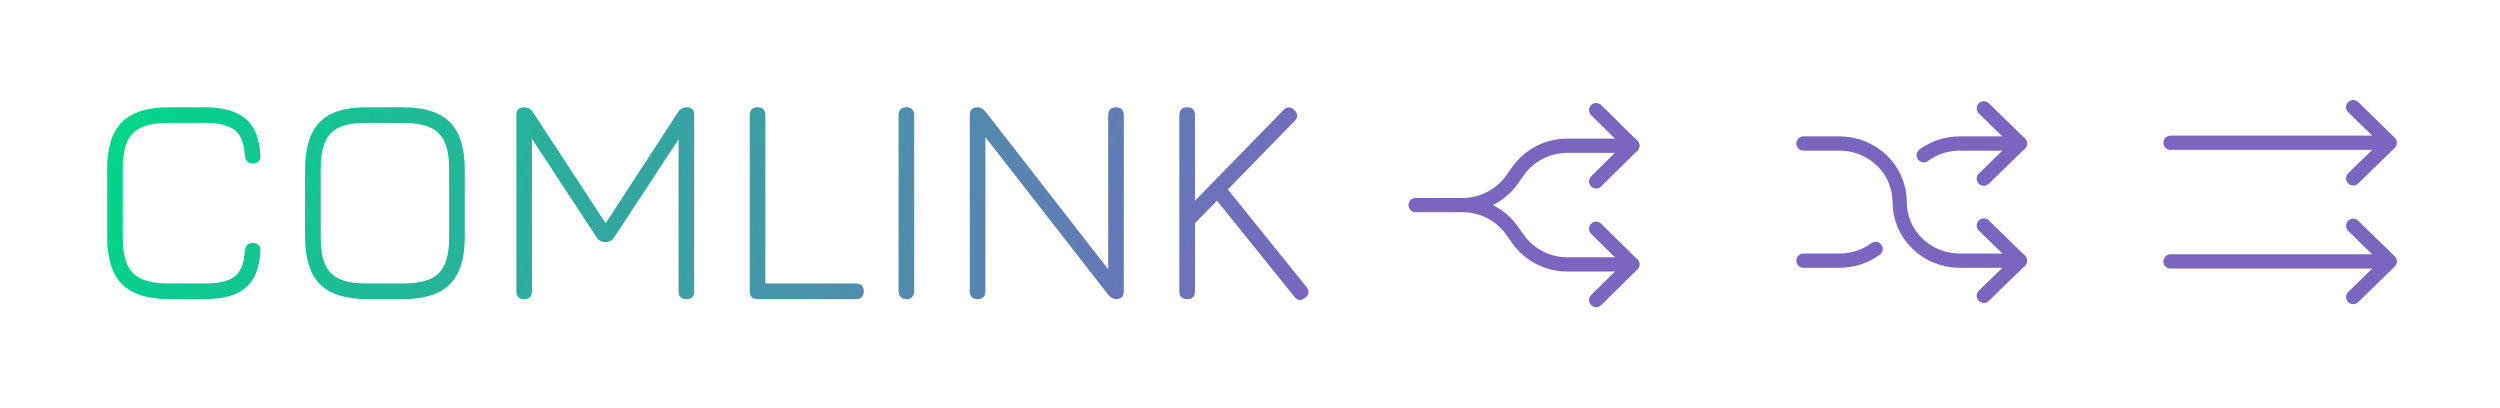
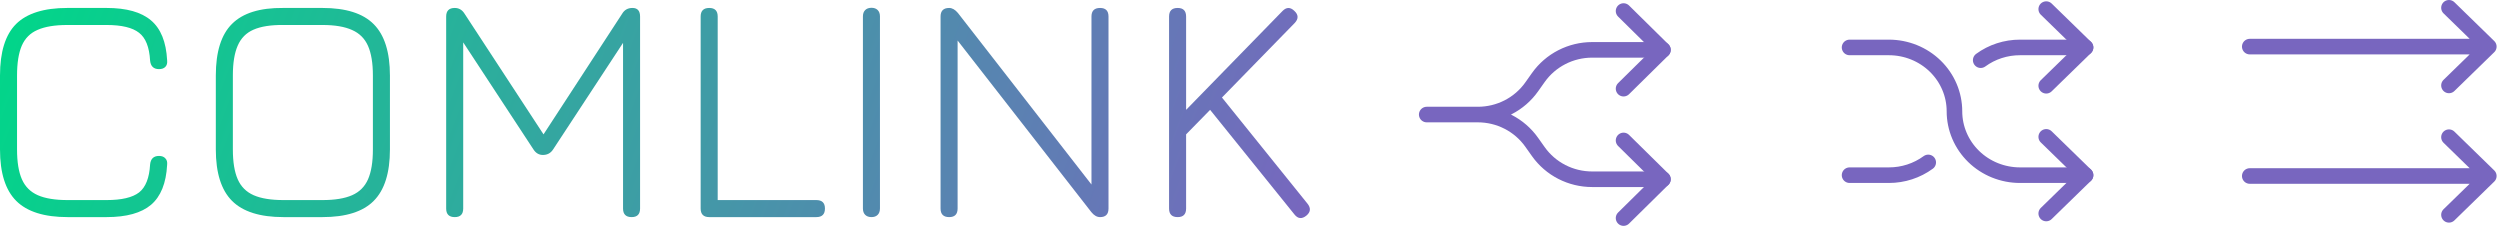
- <svg xmlns="http://www.w3.org/2000/svg" width="700" height="114" viewBox="0 0 700 114" fill="none">
-   <path d="M47.376 83.753C41.348 83.753 36.945 82.364 34.167 79.587C31.389 76.808 30 72.406 30 66.377V47.418C30 41.334 31.375 36.917 34.125 34.167C36.903 31.417 41.292 30.042 47.293 30.042H57.377C62.488 30.042 66.294 31.111 68.794 33.25C71.294 35.361 72.669 38.764 72.919 43.459C73.003 44.209 72.85 44.779 72.461 45.168C72.1 45.556 71.558 45.751 70.836 45.751C69.447 45.751 68.683 45.015 68.544 43.542C68.35 40.098 67.405 37.723 65.711 36.417C64.016 35.084 61.238 34.417 57.377 34.417H47.293C44.098 34.417 41.556 34.834 39.667 35.667C37.778 36.473 36.417 37.834 35.584 39.751C34.778 41.64 34.375 44.195 34.375 47.418V66.377C34.375 69.6 34.792 72.155 35.625 74.044C36.459 75.933 37.82 77.295 39.709 78.128C41.598 78.961 44.154 79.378 47.376 79.378H57.377C61.238 79.378 64.016 78.725 65.711 77.42C67.405 76.086 68.35 73.697 68.544 70.253C68.683 68.78 69.447 68.044 70.836 68.044C71.558 68.044 72.1 68.252 72.461 68.669C72.85 69.058 73.003 69.614 72.919 70.336C72.669 75.031 71.294 78.448 68.794 80.587C66.294 82.698 62.488 83.753 57.377 83.753H47.376Z" fill="url(#paint0_linear_2_608)" />
-   <path d="M102.8 83.753C96.771 83.753 92.368 82.364 89.59 79.587C86.812 76.808 85.423 72.406 85.423 66.377V47.376C85.423 41.292 86.812 36.875 89.59 34.125C92.368 31.347 96.744 29.986 102.716 30.042H112.8C118.828 30.042 123.217 31.431 125.968 34.209C128.746 36.987 130.135 41.39 130.135 47.418V66.377C130.135 72.406 128.746 76.808 125.968 79.587C123.217 82.364 118.828 83.753 112.8 83.753H102.8ZM102.8 79.378H112.8C115.995 79.378 118.537 78.961 120.426 78.128C122.315 77.295 123.676 75.933 124.509 74.044C125.343 72.155 125.759 69.6 125.759 66.377V47.418C125.759 44.223 125.343 41.681 124.509 39.792C123.676 37.903 122.315 36.542 120.426 35.709C118.537 34.847 115.995 34.417 112.8 34.417H102.716C99.522 34.389 96.98 34.792 95.091 35.625C93.23 36.431 91.882 37.792 91.049 39.709C90.215 41.598 89.799 44.154 89.799 47.376V66.377C89.799 69.6 90.215 72.155 91.049 74.044C91.882 75.933 93.243 77.295 95.132 78.128C97.021 78.961 99.577 79.378 102.8 79.378Z" fill="url(#paint1_linear_2_608)" />
-   <path d="M146.785 83.753C145.312 83.753 144.576 83.017 144.576 81.545V32.25C144.576 30.778 145.312 30.042 146.785 30.042C147.84 30.042 148.674 30.528 149.285 31.5L170.036 63.21L169.036 63.335L189.787 31.5C190.371 30.528 191.246 30.042 192.413 30.042C193.718 30.042 194.371 30.778 194.371 32.25V81.545C194.371 83.017 193.649 83.753 192.204 83.753C190.732 83.753 189.996 83.017 189.996 81.545V36.625L191.288 37.042L172.036 66.377C171.425 67.322 170.55 67.794 169.411 67.794C168.411 67.794 167.606 67.322 166.994 66.377L147.743 37.042L148.952 37.501V81.545C148.952 83.017 148.229 83.753 146.785 83.753Z" fill="url(#paint2_linear_2_608)" />
-   <path d="M212.137 83.753C210.665 83.753 209.929 83.017 209.929 81.545V32.25C209.929 30.778 210.665 30.042 212.137 30.042C213.582 30.042 214.304 30.778 214.304 32.25V79.378H239.639C241.111 79.378 241.847 80.1 241.847 81.545C241.847 83.017 241.111 83.753 239.639 83.753H212.137Z" fill="url(#paint3_linear_2_608)" />
-   <path d="M253.806 83.753C253.112 83.753 252.57 83.559 252.181 83.17C251.792 82.781 251.598 82.239 251.598 81.545V32.209C251.598 31.514 251.792 30.972 252.181 30.583C252.57 30.195 253.112 30 253.806 30C254.473 30 255.001 30.195 255.39 30.583C255.779 30.972 255.973 31.514 255.973 32.209V81.545C255.973 82.239 255.779 82.781 255.39 83.17C255.001 83.559 254.473 83.753 253.806 83.753Z" fill="url(#paint4_linear_2_608)" />
-   <path d="M273.746 83.753C272.274 83.753 271.537 83.017 271.537 81.545V32.25C271.537 30.778 272.274 30.042 273.746 30.042C274.524 30.042 275.274 30.472 275.996 31.333L311.29 76.67H310.29V32.25C310.29 30.778 311.026 30.042 312.498 30.042C313.943 30.042 314.665 30.778 314.665 32.25V81.545C314.665 83.017 313.943 83.753 312.498 83.753C311.693 83.753 310.943 83.323 310.248 82.462L274.913 37.126H275.913V81.545C275.913 83.017 275.19 83.753 273.746 83.753Z" fill="url(#paint5_linear_2_608)" />
-   <path d="M332.425 83.753C330.952 83.753 330.216 83.017 330.216 81.545V32.25C330.216 30.778 330.952 30.042 332.425 30.042C333.869 30.042 334.592 30.778 334.592 32.25V56.21L359.343 30.833C360.343 29.805 361.357 29.792 362.385 30.792C363.468 31.792 363.496 32.834 362.468 33.917L343.8 53.043L365.76 80.295C366.677 81.434 366.58 82.462 365.469 83.378C364.33 84.295 363.316 84.198 362.427 83.087L340.759 56.21L334.592 62.502V81.545C334.592 83.017 333.869 83.753 332.425 83.753Z" fill="url(#paint6_linear_2_608)" />
-   <path d="M669.127 73.197L607.738 73.197M658.895 30L669.127 39.969L658.895 49.937M658.895 83.166L669.127 73.197L658.895 63.229M669.127 39.969L607.738 39.969" stroke="#7866BF" stroke-width="4" stroke-linecap="round" stroke-linejoin="round" />
-   <path d="M555.472 30.341L565.572 40.182L555.472 50.023M555.472 82.826L565.572 72.985L555.472 63.144" stroke="#7866BF" stroke-width="4" stroke-linecap="round" stroke-linejoin="round" />
-   <path d="M504.969 40.181H515.069C519.534 40.181 523.816 41.909 526.973 44.985C530.13 48.061 531.904 52.233 531.904 56.583C531.904 60.933 533.677 65.105 536.834 68.181C539.991 71.257 544.273 72.985 548.738 72.985H565.572M565.572 40.181H548.738C545.098 40.176 541.554 41.325 538.644 43.455M525.17 69.708C522.257 71.839 518.712 72.989 515.069 72.985H504.969" stroke="#7866BF" stroke-width="4" stroke-linecap="round" stroke-linejoin="round" />
-   <path d="M457.04 74.031H438.853C436.144 74.031 433.474 73.387 431.072 72.153C428.669 70.919 426.603 69.132 425.05 66.944L423.318 64.505C421.764 62.316 419.698 60.529 417.296 59.296C414.893 58.062 412.224 57.417 409.514 57.417H396.382M457.04 40.803H438.86C436.149 40.803 433.478 41.448 431.074 42.683C428.669 43.918 426.603 45.707 425.05 47.897L423.331 50.323C421.778 52.513 419.712 54.302 417.309 55.537C414.905 56.772 412.235 57.417 409.524 57.417H396.382" stroke="#7866BF" stroke-width="4" stroke-linecap="round" stroke-linejoin="round" />
-   <path d="M446.93 50.771L457.04 40.803L446.93 30.834M446.93 84L457.04 74.031L446.93 64.063" stroke="#7866BF" stroke-width="4" stroke-linecap="round" stroke-linejoin="round" />
+ <svg xmlns="http://www.w3.org/2000/svg" width="642" height="58" viewBox="0 0 642 58" fill="none">
+   <path d="M17.376 55.753C11.348 55.753 6.945 54.364 4.167 51.587C1.389 48.809 0 44.406 0 38.377V19.418C0 13.334 1.375 8.917 4.125 6.167C6.903 3.417 11.292 2.042 17.293 2.042H27.377C32.488 2.042 36.294 3.111 38.794 5.25C41.294 7.361 42.669 10.764 42.919 15.459C43.003 16.209 42.85 16.779 42.461 17.168C42.1 17.556 41.558 17.751 40.836 17.751C39.447 17.751 38.683 17.015 38.544 15.543C38.35 12.098 37.405 9.723 35.711 8.417C34.016 7.084 31.238 6.417 27.377 6.417H17.293C14.098 6.417 11.556 6.834 9.667 7.667C7.778 8.473 6.417 9.834 5.584 11.751C4.778 13.64 4.375 16.195 4.375 19.418V38.377C4.375 41.6 4.792 44.155 5.625 46.044C6.459 47.934 7.82 49.295 9.709 50.128C11.598 50.961 14.154 51.378 17.376 51.378H27.377C31.238 51.378 34.016 50.725 35.711 49.42C37.405 48.086 38.35 45.697 38.544 42.253C38.683 40.78 39.447 40.044 40.836 40.044C41.558 40.044 42.1 40.252 42.461 40.669C42.85 41.058 43.003 41.614 42.919 42.336C42.669 47.031 41.294 50.447 38.794 52.587C36.294 54.698 32.488 55.753 27.377 55.753H17.376Z" fill="url(#paint0_linear_2_607)" />
+   <path d="M72.799 55.753C66.771 55.753 62.368 54.364 59.59 51.587C56.812 48.809 55.423 44.406 55.423 38.377V19.376C55.423 13.292 56.812 8.875 59.59 6.125C62.368 3.347 66.744 1.986 72.716 2.042H82.8C88.828 2.042 93.218 3.431 95.968 6.209C98.746 8.987 100.135 13.39 100.135 19.418V38.377C100.135 44.406 98.746 48.809 95.968 51.587C93.218 54.364 88.828 55.753 82.8 55.753H72.799ZM72.799 51.378H82.8C85.995 51.378 88.537 50.961 90.426 50.128C92.315 49.295 93.676 47.934 94.509 46.044C95.343 44.155 95.759 41.6 95.759 38.377V19.418C95.759 16.223 95.343 13.681 94.509 11.792C93.676 9.903 92.315 8.542 90.426 7.709C88.537 6.848 85.995 6.417 82.8 6.417H72.716C69.522 6.389 66.98 6.792 65.091 7.625C63.23 8.431 61.882 9.792 61.049 11.709C60.215 13.598 59.799 16.154 59.799 19.376V38.377C59.799 41.6 60.215 44.155 61.049 46.044C61.882 47.934 63.243 49.295 65.132 50.128C67.021 50.961 69.577 51.378 72.799 51.378Z" fill="url(#paint1_linear_2_607)" />
+   <path d="M116.785 55.753C115.312 55.753 114.576 55.017 114.576 53.545V4.25C114.576 2.778 115.312 2.042 116.785 2.042C117.84 2.042 118.674 2.528 119.285 3.5L140.036 35.21L139.036 35.335L159.787 3.5C160.371 2.528 161.246 2.042 162.413 2.042C163.718 2.042 164.371 2.778 164.371 4.25V53.545C164.371 55.017 163.649 55.753 162.204 55.753C160.732 55.753 159.996 55.017 159.996 53.545V8.625L161.288 9.042L142.036 38.377C141.425 39.322 140.55 39.794 139.411 39.794C138.411 39.794 137.606 39.322 136.994 38.377L117.743 9.042L118.952 9.5V53.545C118.952 55.017 118.229 55.753 116.785 55.753Z" fill="url(#paint2_linear_2_607)" />
+   <path d="M182.137 55.753C180.665 55.753 179.929 55.017 179.929 53.545V4.25C179.929 2.778 180.665 2.042 182.137 2.042C183.582 2.042 184.304 2.778 184.304 4.25V51.378H209.639C211.111 51.378 211.847 52.1 211.847 53.545C211.847 55.017 211.111 55.753 209.639 55.753H182.137Z" fill="url(#paint3_linear_2_607)" />
+   <path d="M223.806 55.753C223.112 55.753 222.57 55.559 222.181 55.17C221.792 54.781 221.598 54.239 221.598 53.545V4.208C221.598 3.514 221.792 2.972 222.181 2.583C222.57 2.194 223.112 2 223.806 2C224.473 2 225.001 2.194 225.39 2.583C225.779 2.972 225.973 3.514 225.973 4.208V53.545C225.973 54.239 225.779 54.781 225.39 55.17C225.001 55.559 224.473 55.753 223.806 55.753Z" fill="url(#paint4_linear_2_607)" />
+   <path d="M243.746 55.753C242.274 55.753 241.537 55.017 241.537 53.545V4.25C241.537 2.778 242.274 2.042 243.746 2.042C244.524 2.042 245.274 2.472 245.996 3.333L281.29 48.67H280.29V4.25C280.29 2.778 281.026 2.042 282.498 2.042C283.943 2.042 284.665 2.778 284.665 4.25V53.545C284.665 55.017 283.943 55.753 282.498 55.753C281.693 55.753 280.943 55.323 280.248 54.462L244.913 9.125H245.913V53.545C245.913 55.017 245.19 55.753 243.746 55.753Z" fill="url(#paint5_linear_2_607)" />
+   <path d="M302.425 55.753C300.952 55.753 300.216 55.017 300.216 53.545V4.25C300.216 2.778 300.952 2.042 302.425 2.042C303.869 2.042 304.592 2.778 304.592 4.25V28.21L329.343 2.833C330.343 1.806 331.357 1.792 332.385 2.792C333.468 3.792 333.496 4.834 332.468 5.917L313.8 25.043L335.76 52.295C336.677 53.434 336.58 54.462 335.469 55.378C334.33 56.295 333.316 56.198 332.427 55.087L310.759 28.21L304.592 34.502V53.545C304.592 55.017 303.869 55.753 302.425 55.753Z" fill="url(#paint6_linear_2_607)" />
+   <path d="M639.127 45.197L577.738 45.197M628.895 2L639.127 11.969L628.895 21.937M628.895 55.166L639.127 45.197L628.895 35.229M639.127 11.969L577.738 11.969" stroke="#7866BF" stroke-width="4" stroke-linecap="round" stroke-linejoin="round" />
+   <path d="M525.472 2.341L535.572 12.182L525.472 22.023M525.472 54.826L535.572 44.985L525.472 35.144" stroke="#7866BF" stroke-width="4" stroke-linecap="round" stroke-linejoin="round" />
+   <path d="M474.969 12.181H485.069C489.534 12.181 493.816 13.909 496.973 16.985C500.13 20.061 501.904 24.233 501.904 28.583C501.904 32.933 503.677 37.105 506.834 40.181C509.991 43.257 514.273 44.985 518.738 44.985H535.572M535.572 12.181H518.738C515.098 12.176 511.554 13.325 508.644 15.455M495.17 41.708C492.257 43.839 488.712 44.989 485.069 44.985H474.969" stroke="#7866BF" stroke-width="4" stroke-linecap="round" stroke-linejoin="round" />
+   <path d="M427.04 46.031H408.853C406.144 46.031 403.474 45.387 401.072 44.153C398.669 42.919 396.603 41.132 395.05 38.944L393.318 36.505C391.764 34.316 389.698 32.529 387.296 31.296C384.893 30.062 382.224 29.417 379.514 29.417H366.382M427.04 12.803H408.86C406.149 12.803 403.478 13.448 401.074 14.683C398.669 15.918 396.603 17.706 395.05 19.897L393.331 22.323C391.778 24.513 389.712 26.302 387.309 27.537C384.905 28.772 382.235 29.417 379.524 29.417H366.382" stroke="#7866BF" stroke-width="4" stroke-linecap="round" stroke-linejoin="round" />
+   <path d="M416.93 22.771L427.04 12.803L416.93 2.834M416.93 56L427.04 46.031L416.93 36.063" stroke="#7866BF" stroke-width="4" stroke-linecap="round" stroke-linejoin="round" />
  <defs>
-     <linearGradient id="paint0_linear_2_608" x1="30" y1="30" x2="342.16" y2="148.05" gradientUnits="userSpaceOnUse">
+     <linearGradient id="paint0_linear_2_607" x1="0" y1="2" x2="312.16" y2="120.05" gradientUnits="userSpaceOnUse">
      <stop stop-color="#00D789" />
      <stop offset="1" stop-color="#7866BF" />
      <stop offset="1" stop-color="#7957FF" />
    </linearGradient>
-     <linearGradient id="paint1_linear_2_608" x1="30" y1="30" x2="342.16" y2="148.05" gradientUnits="userSpaceOnUse">
+     <linearGradient id="paint1_linear_2_607" x1="0" y1="2" x2="312.16" y2="120.05" gradientUnits="userSpaceOnUse">
      <stop stop-color="#00D789" />
      <stop offset="1" stop-color="#7866BF" />
      <stop offset="1" stop-color="#7957FF" />
    </linearGradient>
-     <linearGradient id="paint2_linear_2_608" x1="30" y1="30" x2="342.16" y2="148.05" gradientUnits="userSpaceOnUse">
+     <linearGradient id="paint2_linear_2_607" x1="0" y1="2" x2="312.16" y2="120.05" gradientUnits="userSpaceOnUse">
      <stop stop-color="#00D789" />
      <stop offset="1" stop-color="#7866BF" />
      <stop offset="1" stop-color="#7957FF" />
    </linearGradient>
-     <linearGradient id="paint3_linear_2_608" x1="30" y1="30" x2="342.16" y2="148.05" gradientUnits="userSpaceOnUse">
+     <linearGradient id="paint3_linear_2_607" x1="0" y1="2" x2="312.16" y2="120.05" gradientUnits="userSpaceOnUse">
      <stop stop-color="#00D789" />
      <stop offset="1" stop-color="#7866BF" />
      <stop offset="1" stop-color="#7957FF" />
    </linearGradient>
-     <linearGradient id="paint4_linear_2_608" x1="30" y1="30" x2="342.16" y2="148.05" gradientUnits="userSpaceOnUse">
+     <linearGradient id="paint4_linear_2_607" x1="0" y1="2" x2="312.16" y2="120.05" gradientUnits="userSpaceOnUse">
      <stop stop-color="#00D789" />
      <stop offset="1" stop-color="#7866BF" />
      <stop offset="1" stop-color="#7957FF" />
    </linearGradient>
-     <linearGradient id="paint5_linear_2_608" x1="30" y1="30" x2="342.16" y2="148.05" gradientUnits="userSpaceOnUse">
+     <linearGradient id="paint5_linear_2_607" x1="0" y1="2" x2="312.16" y2="120.05" gradientUnits="userSpaceOnUse">
      <stop stop-color="#00D789" />
      <stop offset="1" stop-color="#7866BF" />
      <stop offset="1" stop-color="#7957FF" />
    </linearGradient>
-     <linearGradient id="paint6_linear_2_608" x1="30" y1="30" x2="342.16" y2="148.05" gradientUnits="userSpaceOnUse">
+     <linearGradient id="paint6_linear_2_607" x1="0" y1="2" x2="312.16" y2="120.05" gradientUnits="userSpaceOnUse">
      <stop stop-color="#00D789" />
      <stop offset="1" stop-color="#7866BF" />
      <stop offset="1" stop-color="#7957FF" />
    </linearGradient>
  </defs>
</svg>
